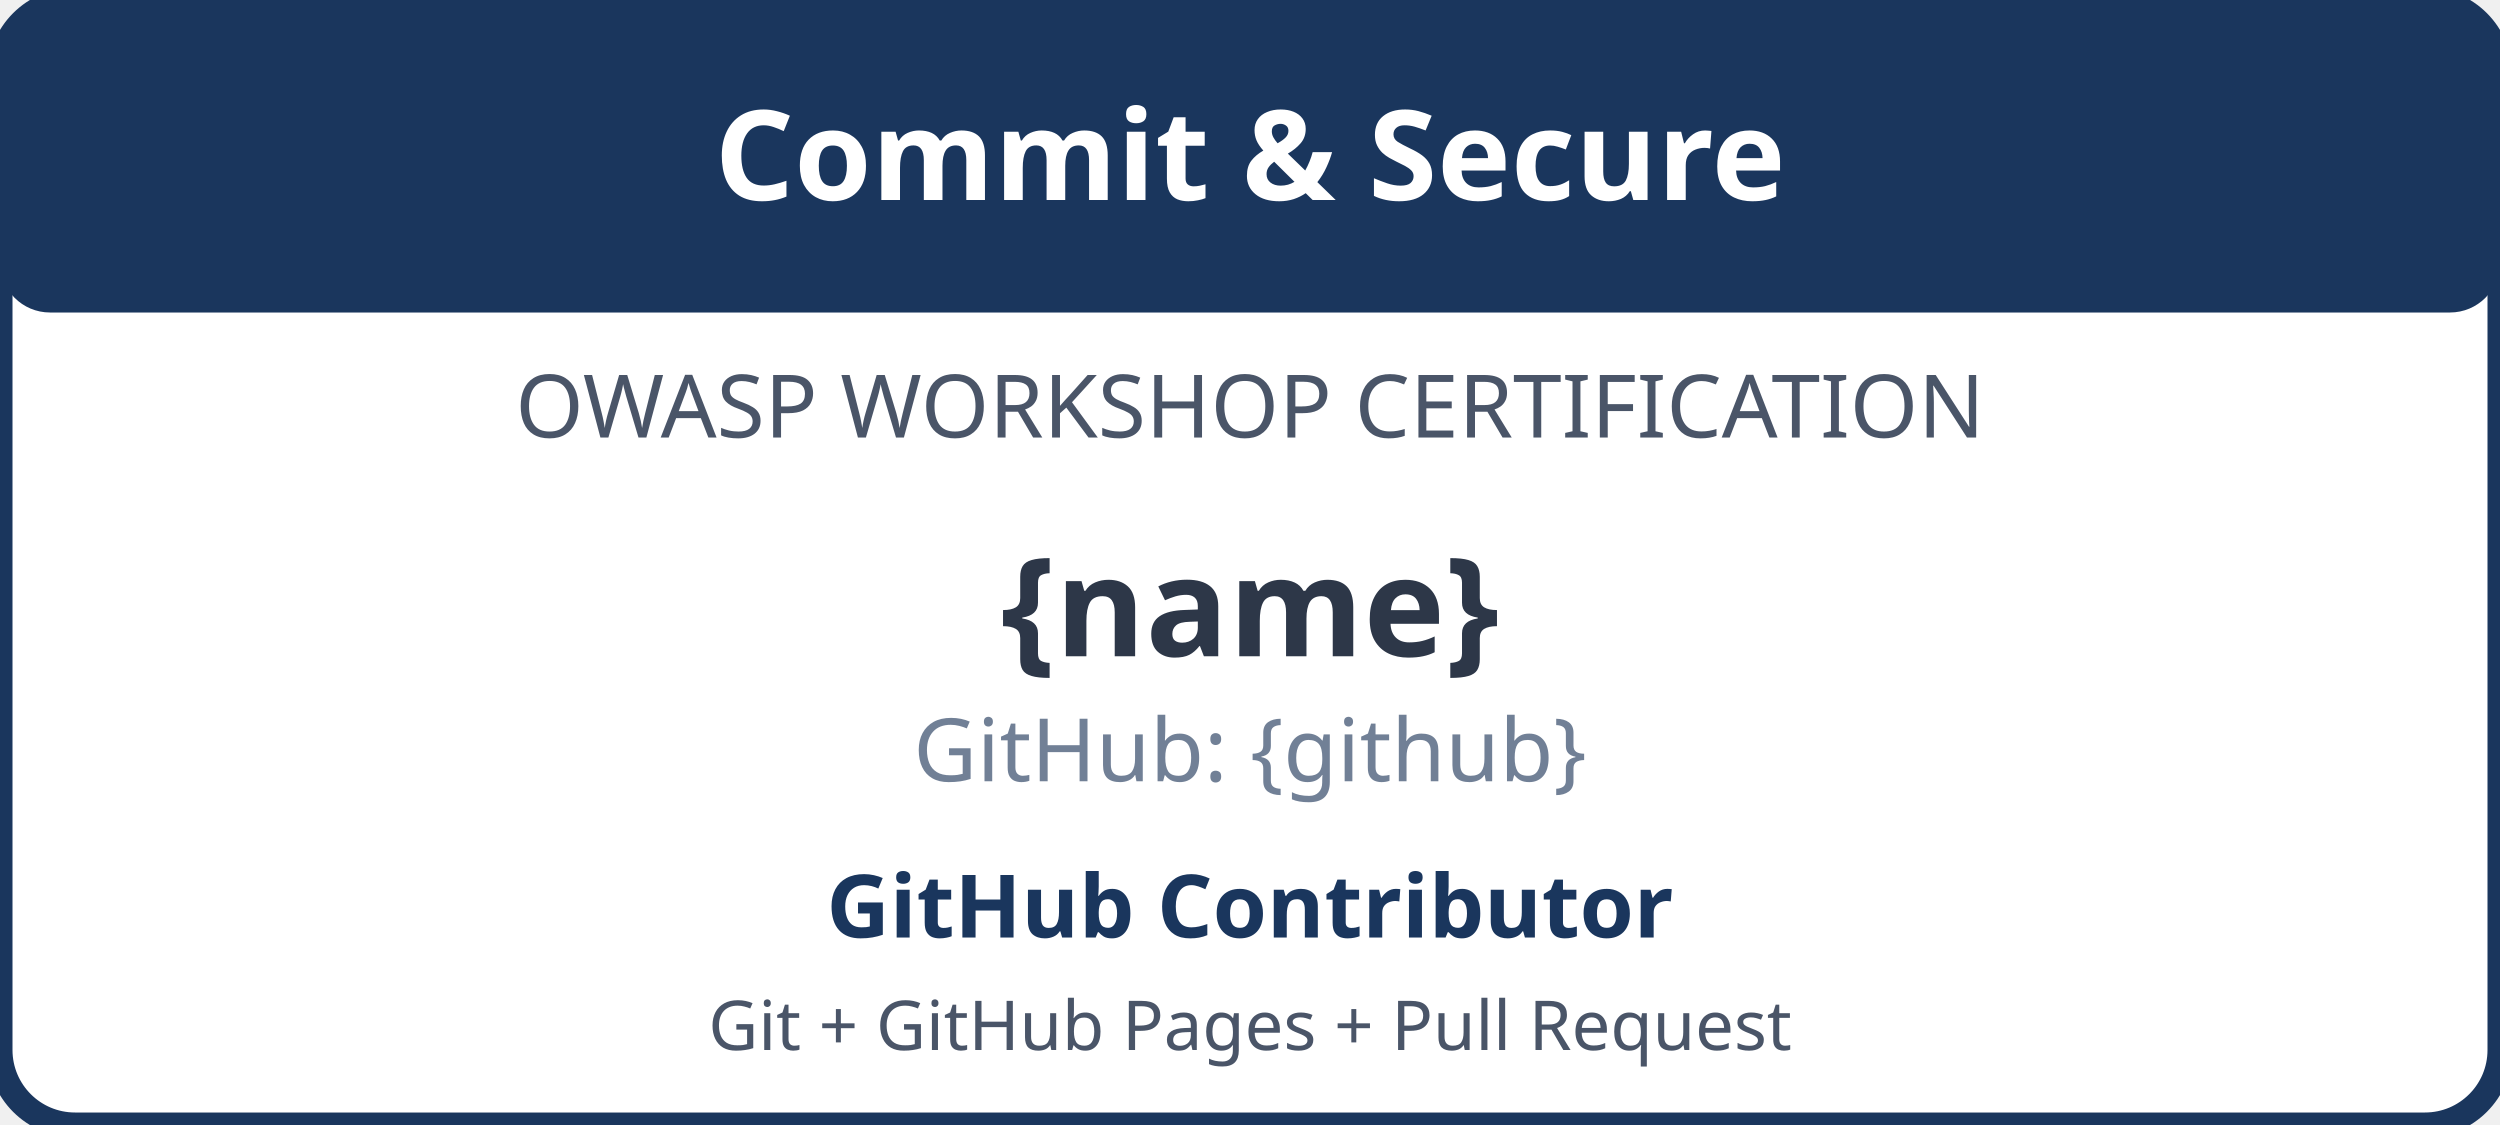
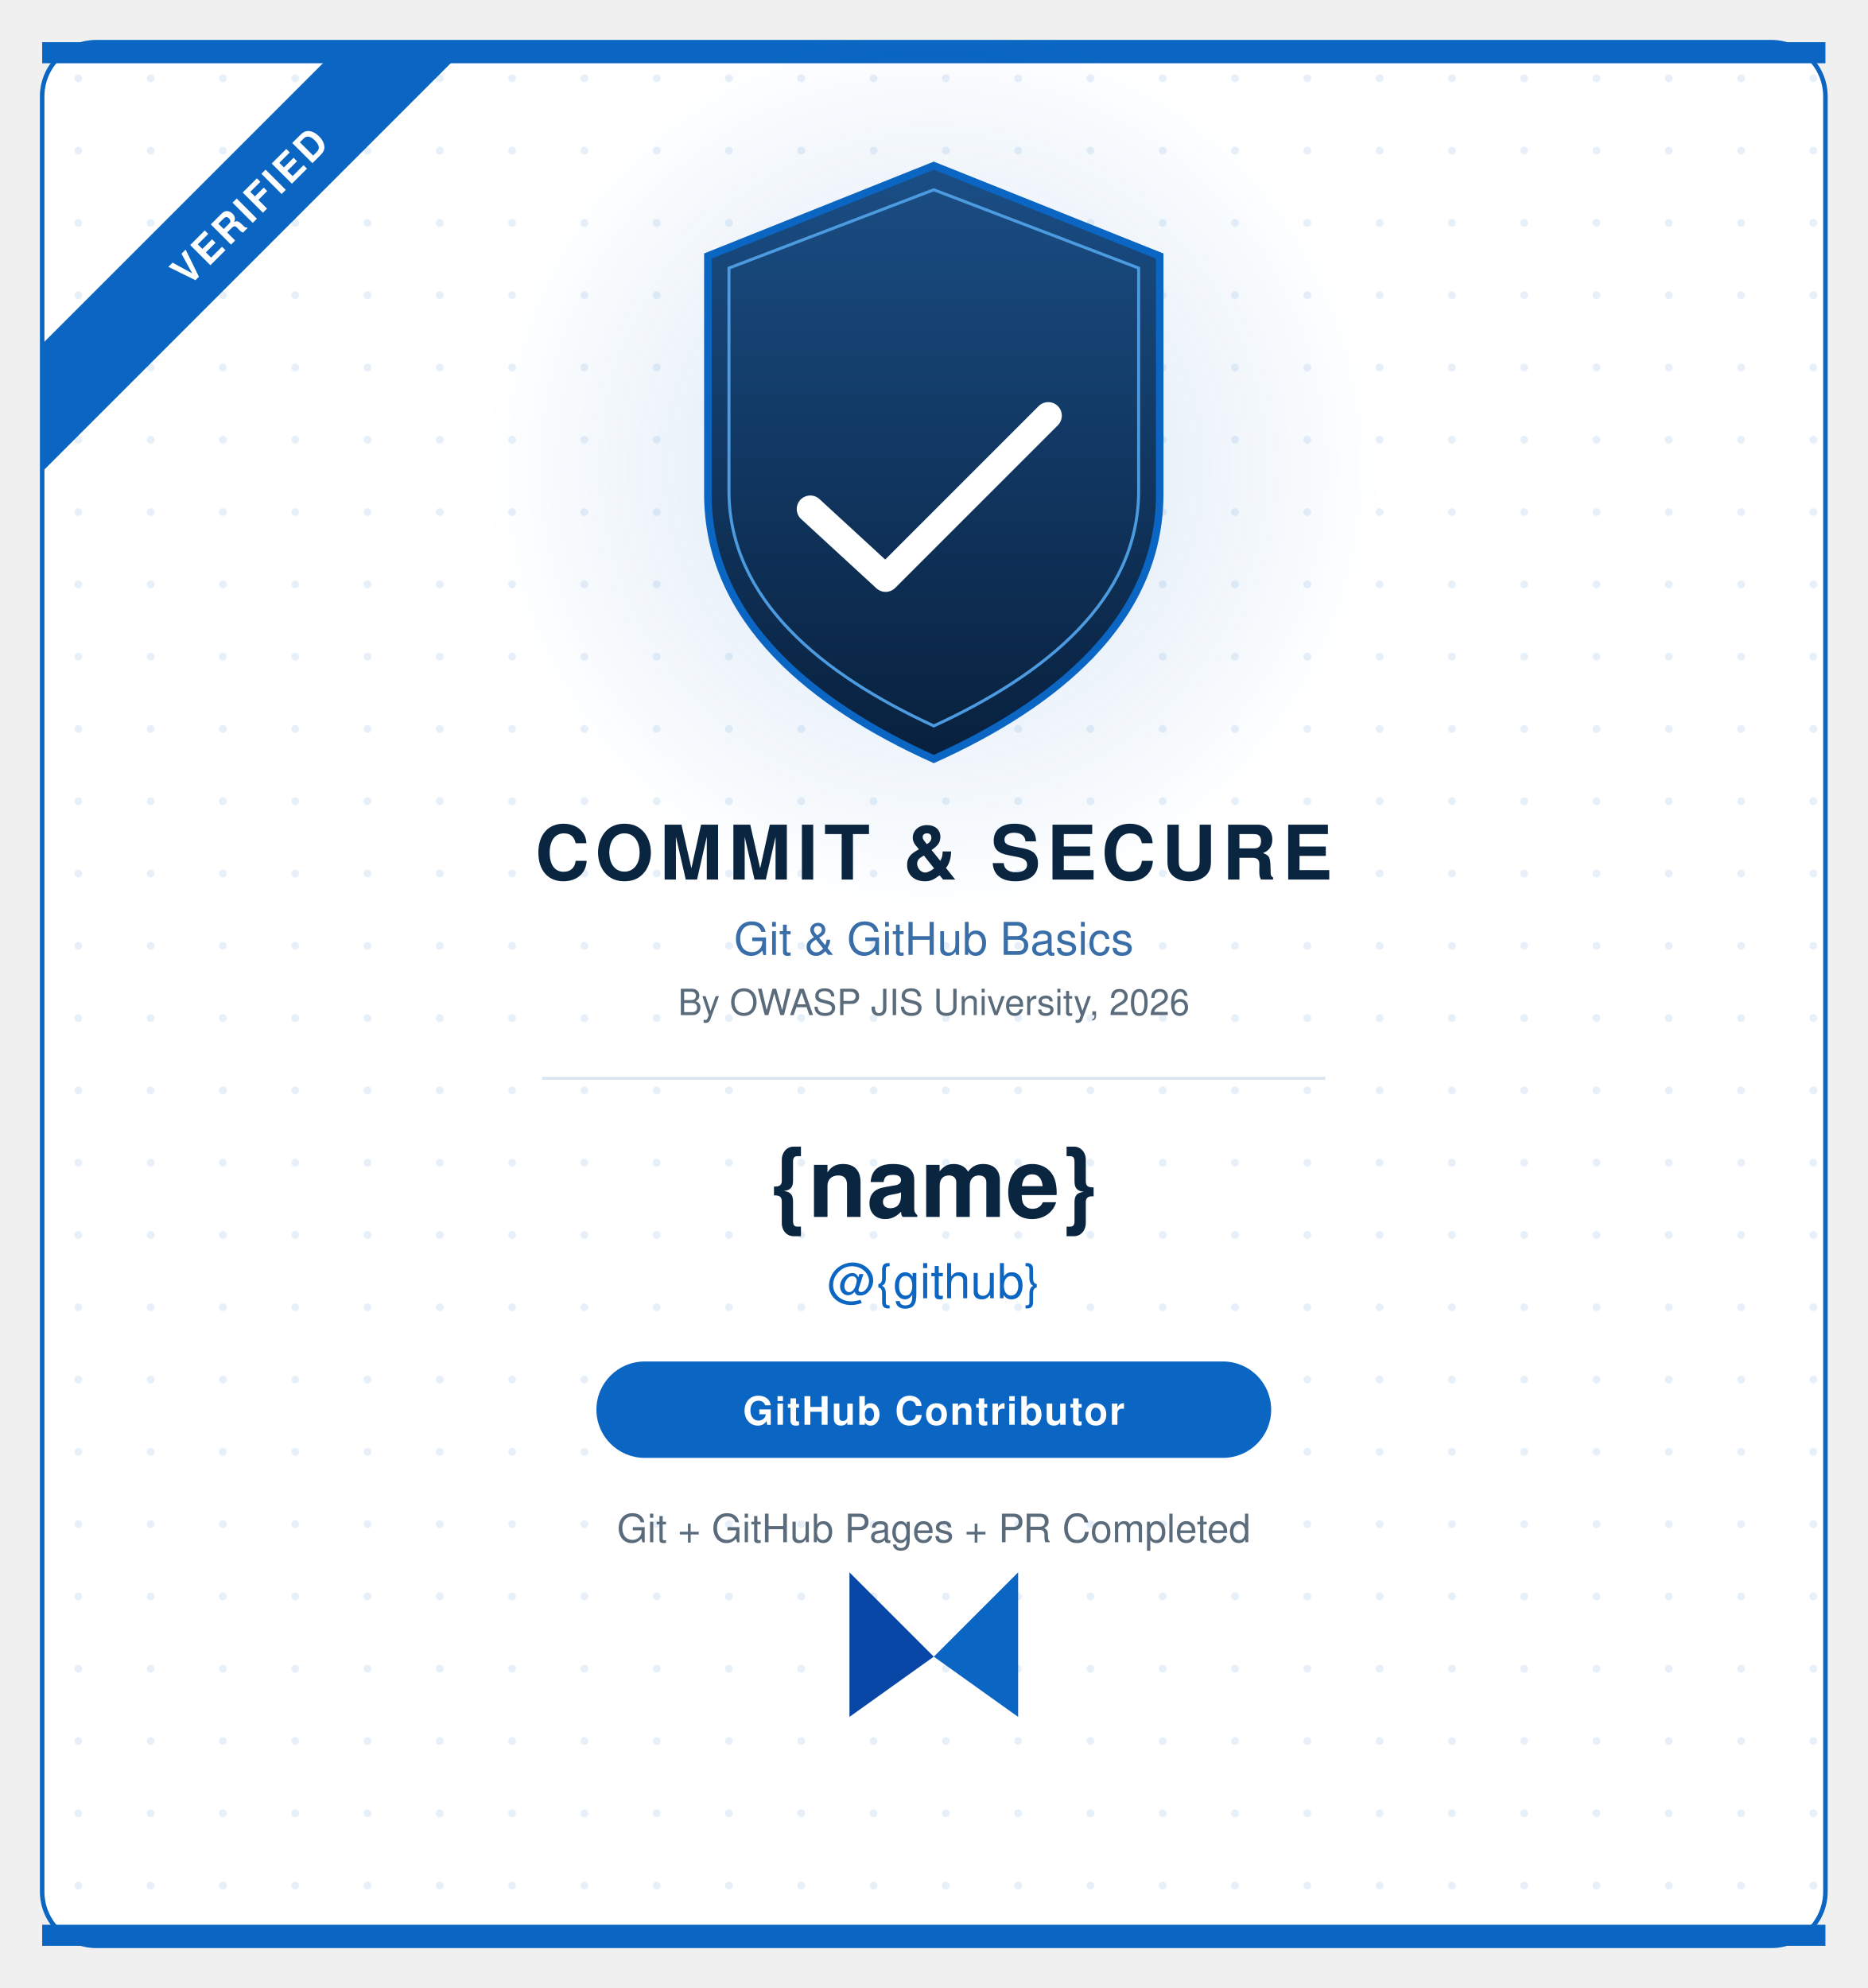
- <svg xmlns="http://www.w3.org/2000/svg" width="400" height="180">
-   <rect width="100%" height="100%" fill="#ffffff" rx="12" ry="12" stroke="#1a365d" stroke-width="4" />
-   <rect x="0" y="0" width="400" height="50" fill="#1a365d" rx="8" ry="8" />
-   <text x="200" y="32" font-family="sans-serif" font-size="20" font-weight="bold" fill="#ffffff" text-anchor="middle">Commit &amp; Secure</text>
-   <text x="200" y="70" font-family="sans-serif" font-size="14" fill="#4a5568" text-anchor="middle">OWASP WORKSHOP CERTIFICATION</text>
-   <text x="200" y="105" font-family="sans-serif" font-size="22" font-weight="bold" fill="#2d3748" text-anchor="middle">{name}</text>
-   <text x="200" y="125" font-family="sans-serif" font-size="14" fill="#718096" text-anchor="middle">GitHub: {github}</text>
-   <text x="200" y="150" font-family="sans-serif" font-size="14" font-weight="bold" fill="#1a365d" text-anchor="middle">GitHub Contributor</text>
-   <text x="200" y="168" font-family="sans-serif" font-size="11" fill="#4a5568" text-anchor="middle">Git + GitHub Pages + Pull Request</text>
+ <svg xmlns="http://www.w3.org/2000/svg" viewBox="0 0 620 660" font-family="'Segoe UI', Helvetica, Arial, sans-serif">
+   <defs>
+     <radialGradient id="corpGlow" cx="50%" cy="50%" r="50%">
+       <stop offset="0%" stop-color="#0A66C2" stop-opacity="0.18" />
+       <stop offset="100%" stop-color="#0A66C2" stop-opacity="0" />
+     </radialGradient>
+     <linearGradient id="corpShield" x1="0%" y1="0%" x2="0%" y2="100%">
+       <stop offset="0%" stop-color="#1A4E85" />
+       <stop offset="100%" stop-color="#08203D" />
+     </linearGradient>
+     <pattern id="corpDots" width="24" height="24" patternUnits="userSpaceOnUse">
+       <circle cx="2" cy="2" r="1.3" fill="#0A66C2" opacity="0.10" />
+     </pattern>
+     <clipPath id="corpCardClip">
+       <rect x="14" y="14" width="592" height="632" rx="18" />
+     </clipPath>
+   </defs>
+   <rect x="14" y="14" width="592" height="632" rx="18" fill="#FFFFFF" stroke="#0A66C2" stroke-width="1.5" />
+   <rect x="14" y="14" width="592" height="632" rx="18" fill="url(#corpDots)" />
+   <rect x="14" y="14" width="592" height="7" fill="#0A66C2" />
+   <rect x="14" y="639" width="592" height="7" fill="#0A66C2" />
+   <g clip-path="url(#corpCardClip)">
+     <g transform="translate(14,14) rotate(-45 60 60)">
+       <rect x="-40" y="46" width="220" height="30" fill="#0A66C2" />
+       <text x="70" y="67" text-anchor="middle" font-size="13" fill="#FFFFFF" font-weight="bold" letter-spacing="1">VERIFIED</text>
+     </g>
+   </g>
+   <circle cx="310" cy="155" r="150" fill="url(#corpGlow)" />
+   <path d="M310,55 L385,85 L385,164 C385,206 350,234 310,252 C270,234 235,206 235,164 L235,85 Z" fill="url(#corpShield)" stroke="#0A66C2" stroke-width="2.5" />
+   <path d="M310,63 L378,89 L378,163 C378,199 347,224 310,241 C273,224 242,199 242,163 L242,89 Z" fill="none" stroke="#4C9AE0" stroke-width="1" />
+   <path d="M269,169 L294,192 L348,138" fill="none" stroke="#FFFFFF" stroke-width="9" stroke-linecap="round" stroke-linejoin="round" />
+   <text x="310" y="292" text-anchor="middle" font-size="25" letter-spacing="2" fill="#0A2540" font-weight="bold">COMMIT &amp; SECURE</text>
+   <text x="310" y="317" text-anchor="middle" font-size="15" fill="#3A6EA8">Git &amp; GitHub Basics</text>
+   <text x="310" y="337" text-anchor="middle" font-size="12" fill="#5A6B7B">By OWASP JIS University, 2026</text>
+   <line x1="180" y1="358" x2="440" y2="358" stroke="#DCE6F0" stroke-width="1" />
+   <text x="310" y="404" text-anchor="middle" font-size="32" fill="#0A2540" font-weight="bold" textLength="420" lengthAdjust="spacingAndGlyphs">{name}</text>
+   <text x="310" y="431" text-anchor="middle" font-size="16" fill="#0A66C2" textLength="280" lengthAdjust="spacingAndGlyphs">@{github}</text>
+   <rect x="198" y="452" width="224" height="32" rx="16" fill="#0A66C2" />
+   <text x="310" y="473" text-anchor="middle" font-size="13" letter-spacing="0.5" fill="#FFFFFF" font-weight="bold">GitHub Contributor</text>
+   <text x="310" y="512" text-anchor="middle" font-size="13" fill="#5A6B7B">Git + GitHub Pages + PR Completed</text>
+   <path d="M282,522 L282,570 L310,550 Z" fill="#0847A6" />
+   <path d="M338,522 L338,570 L310,550 Z" fill="#0A66C2" />
</svg>
